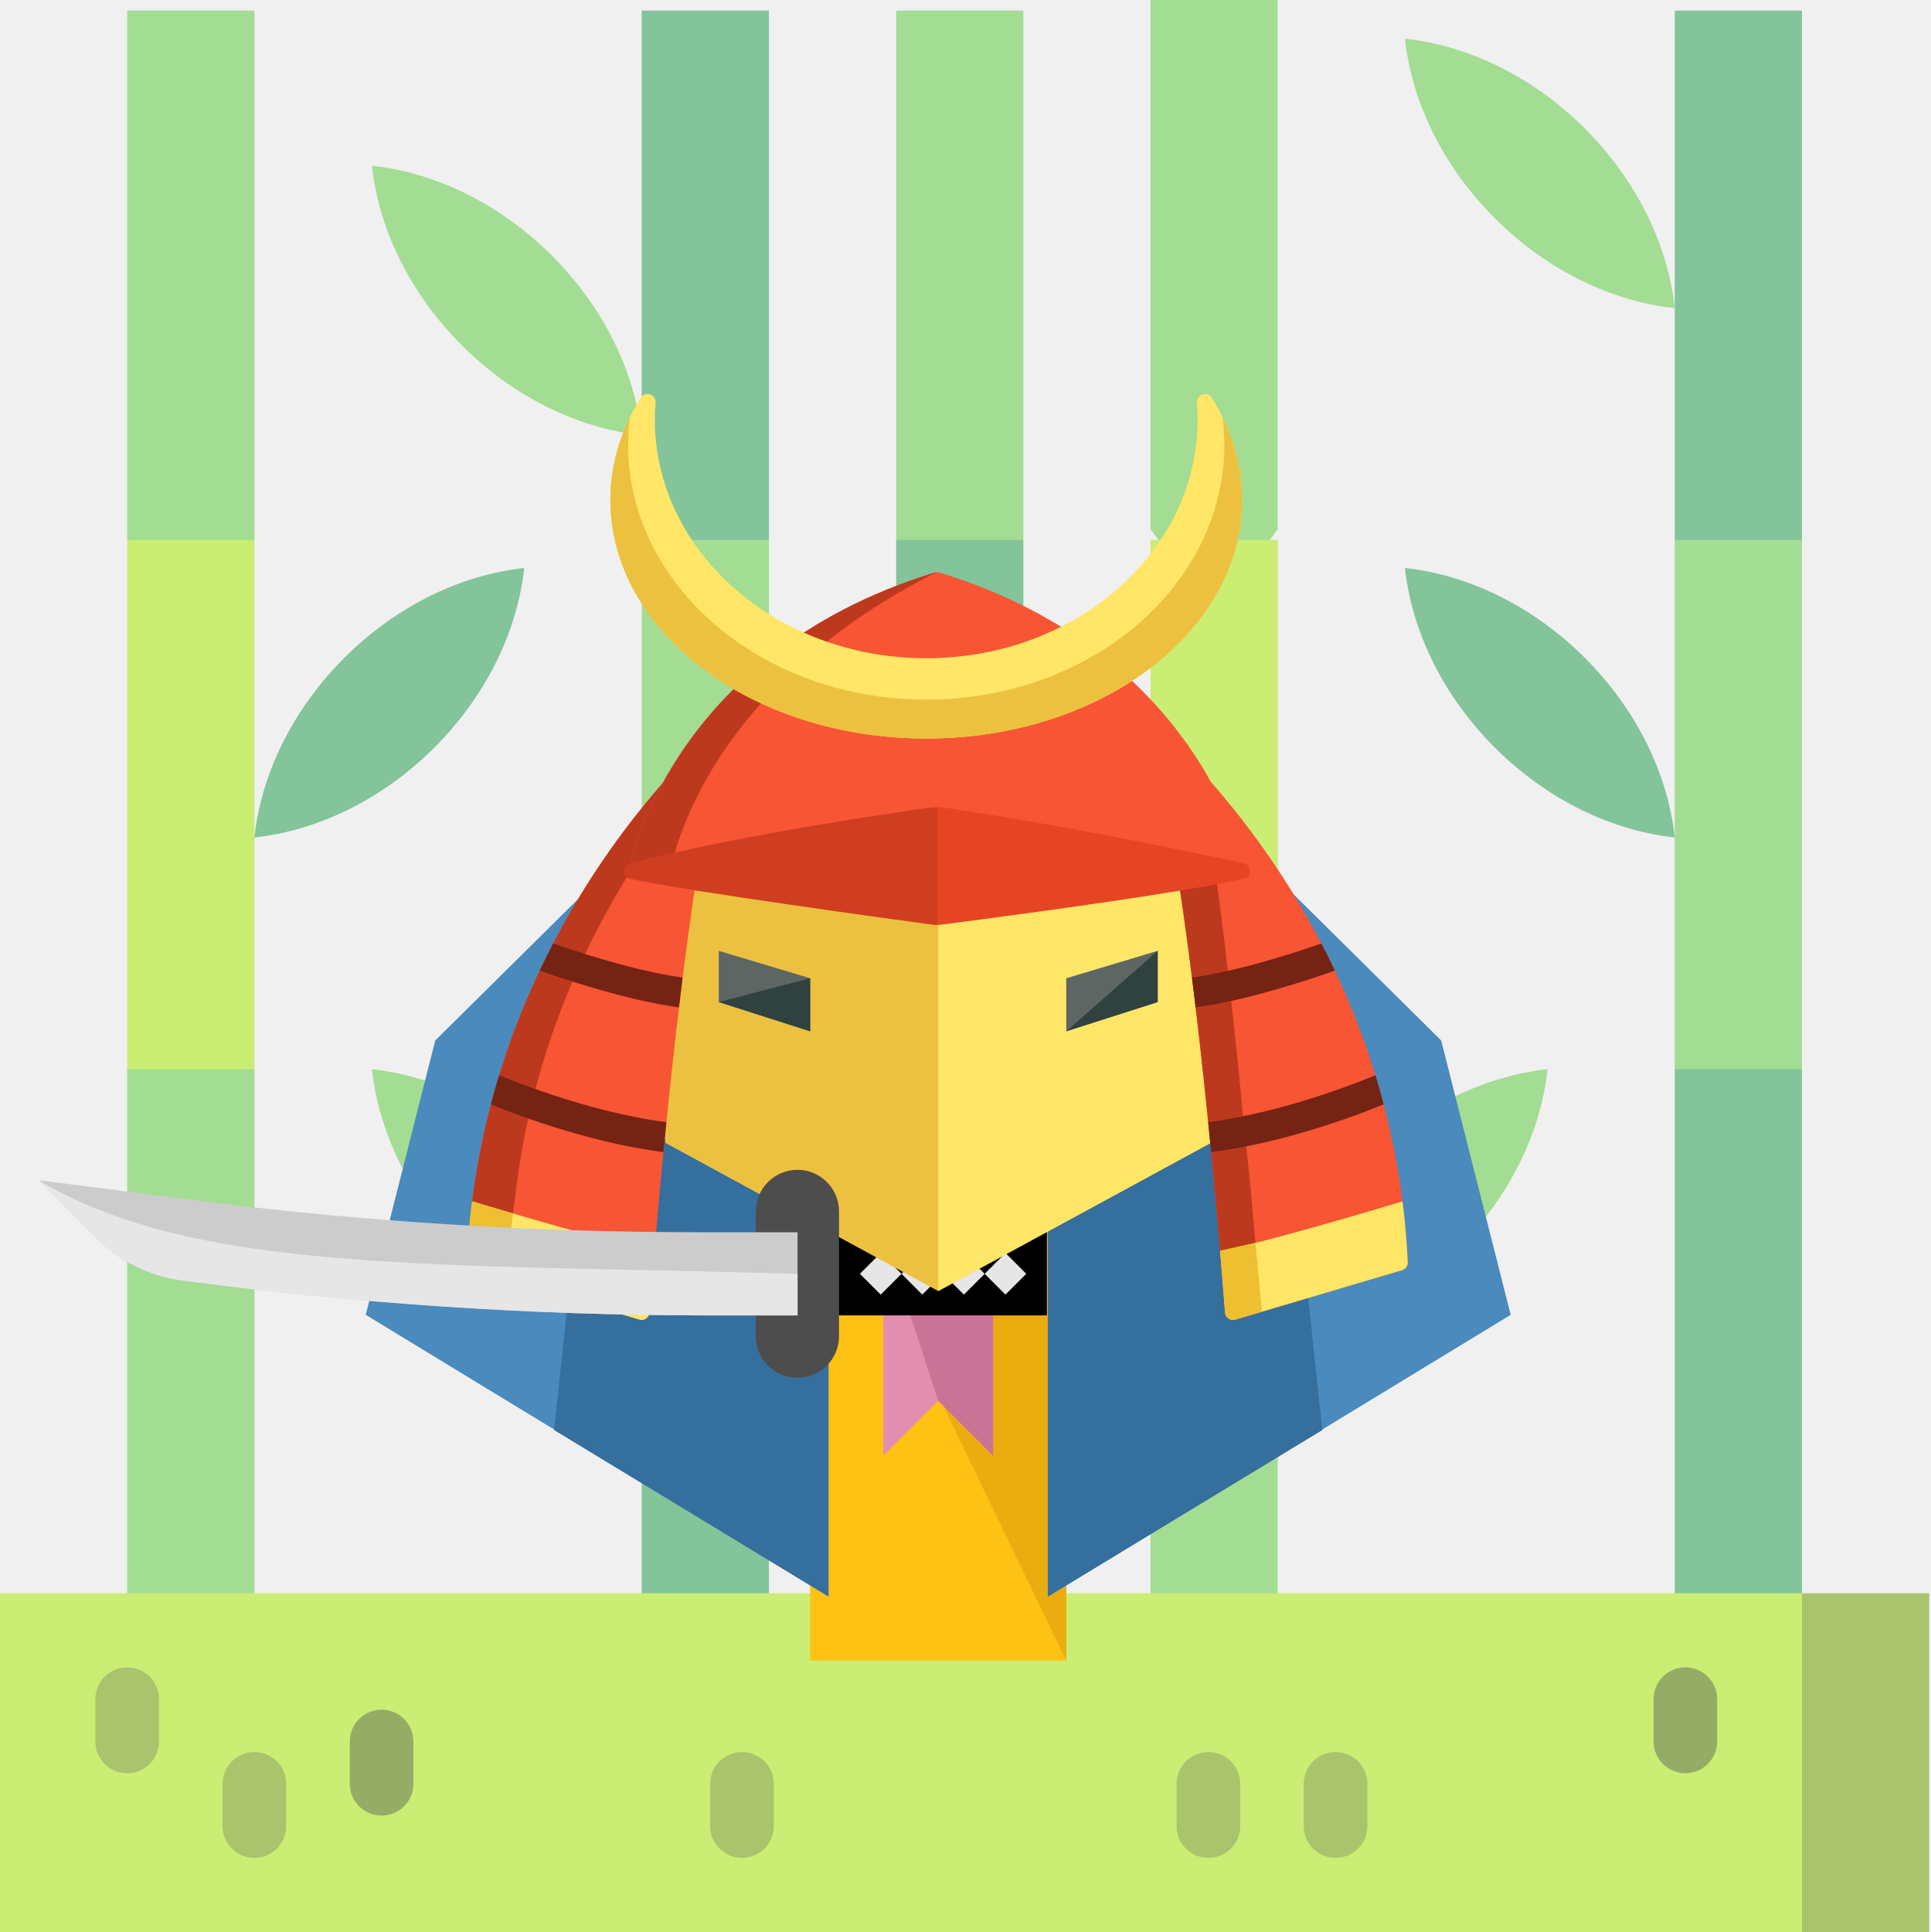
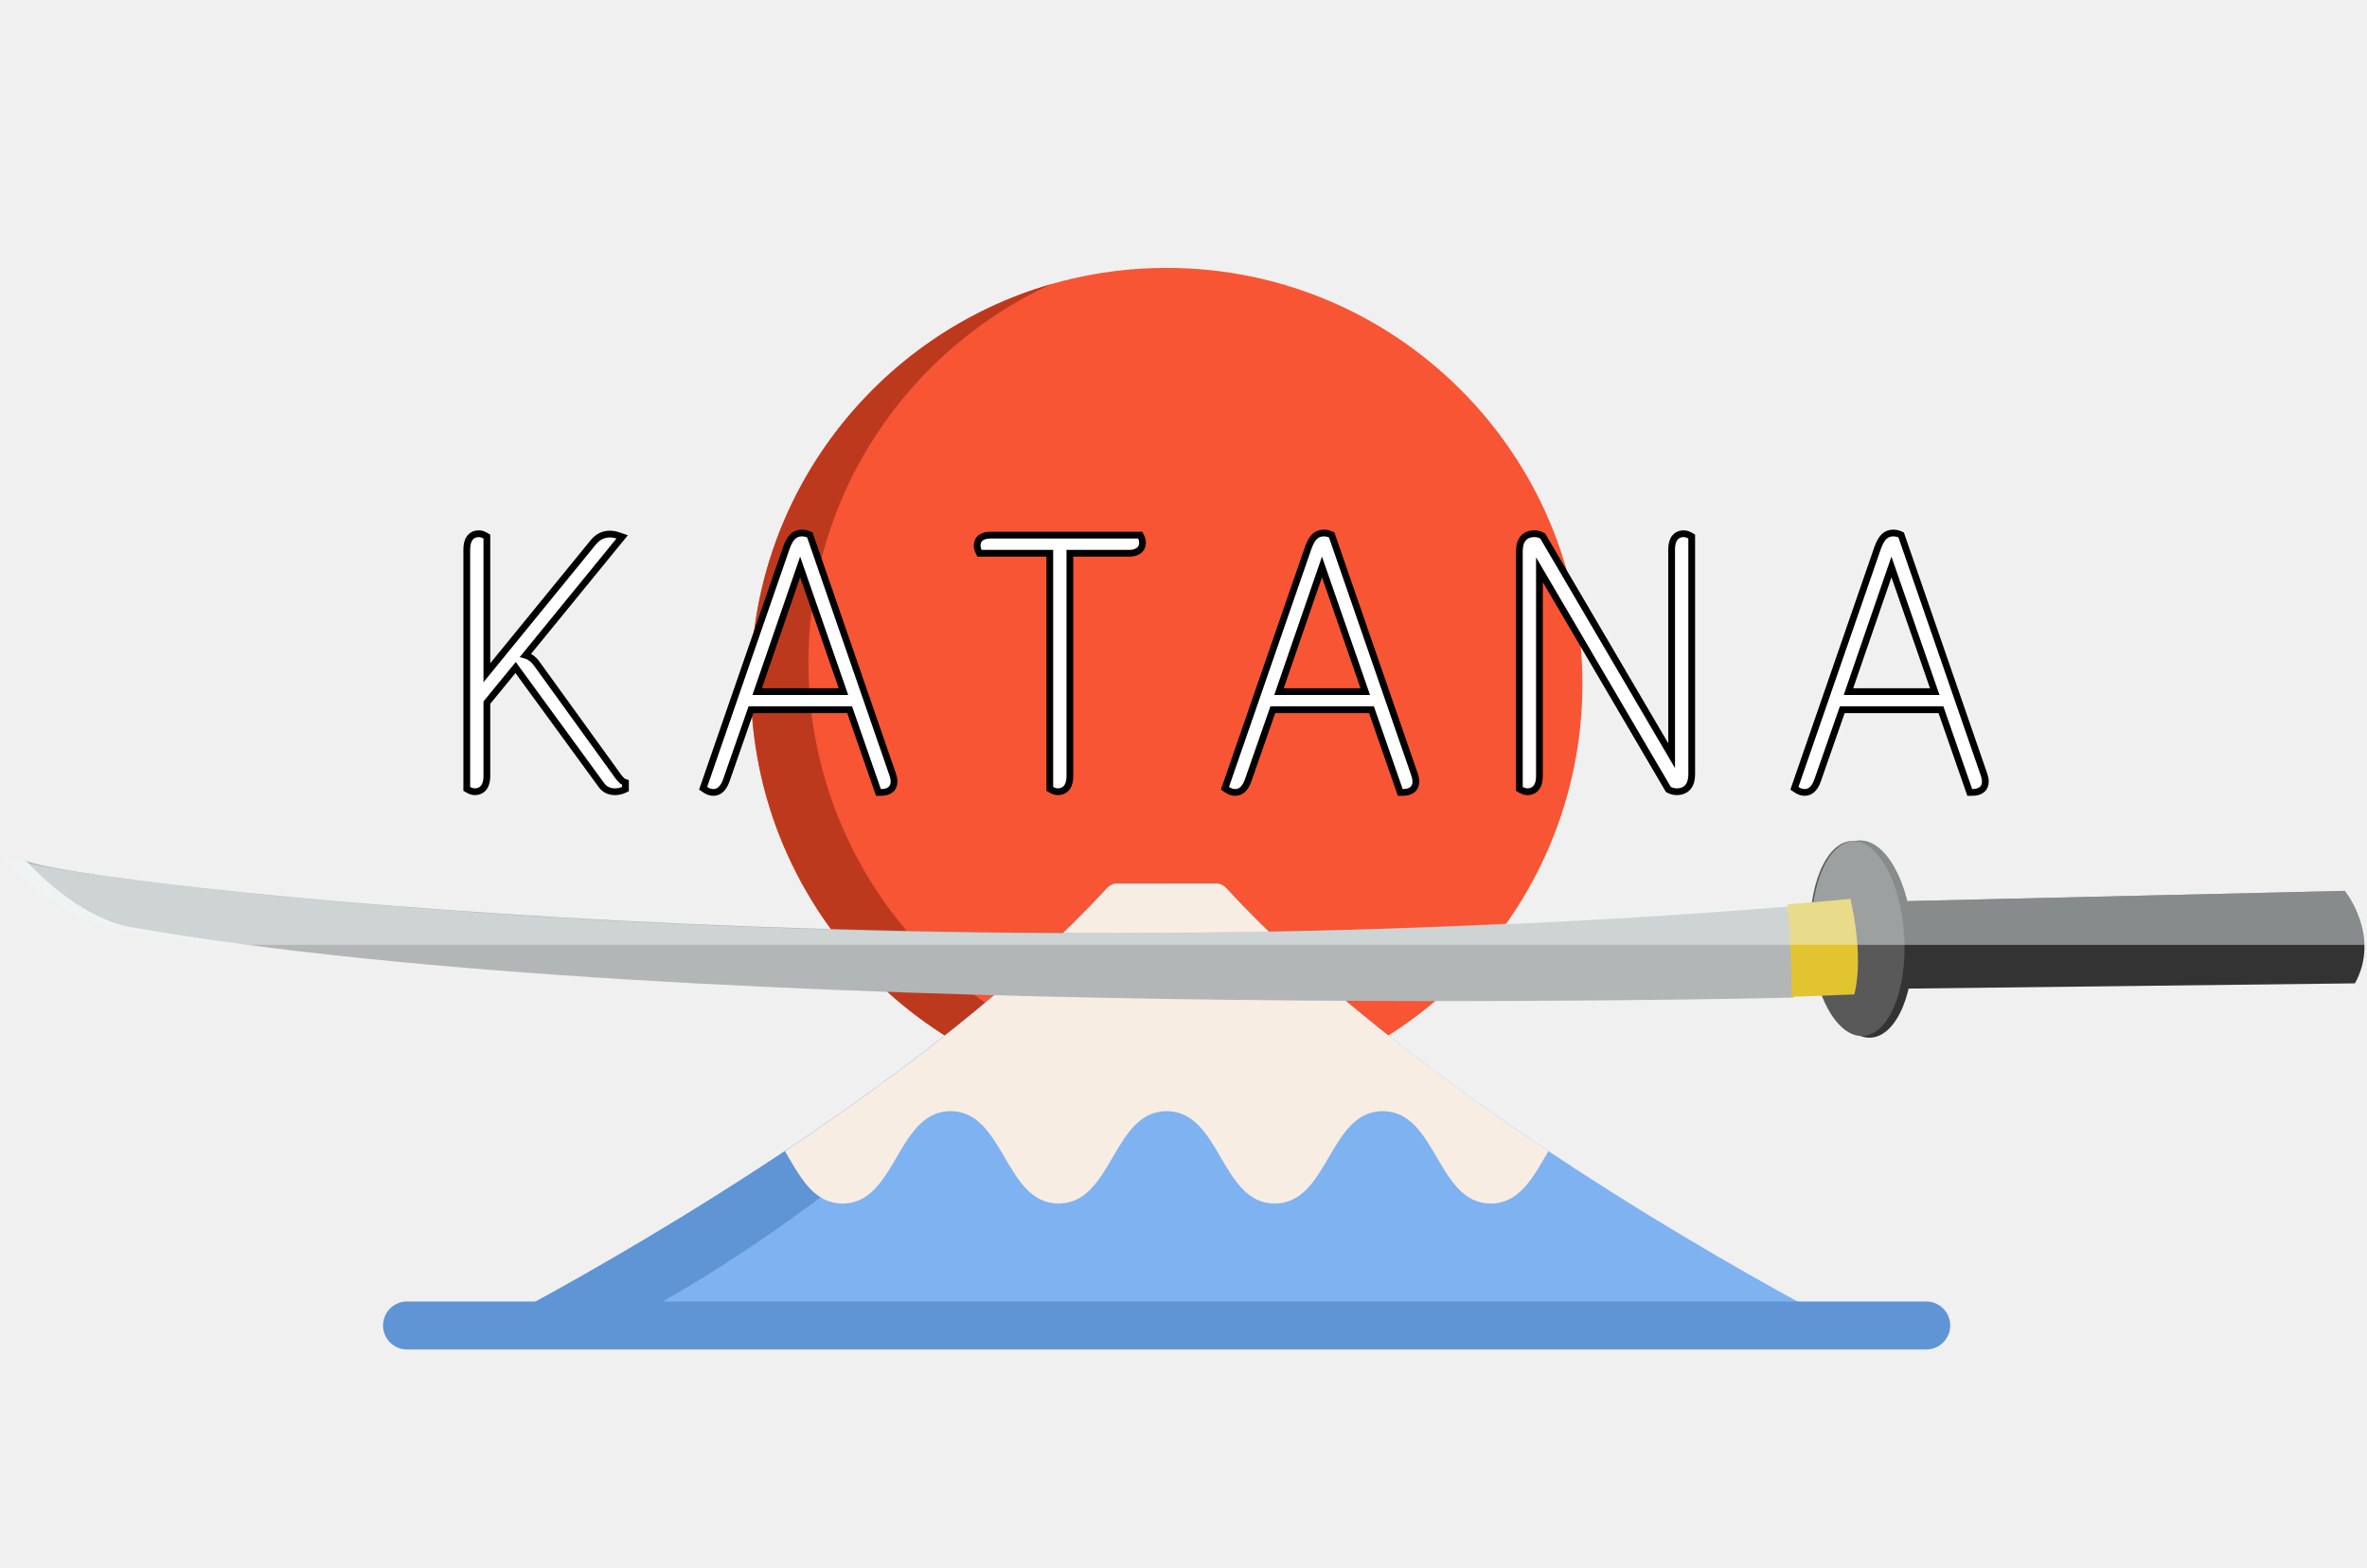
- <svg xmlns="http://www.w3.org/2000/svg" width="1399" height="1400" viewBox="0 0 1399 1400" fill="none">
-   <path d="M184.367 774.793V1219.73H92.184V774.793L138.275 713.426L184.367 774.793Z" fill="#A3DC93" />
-   <path d="M184.367 7.67V391.232L138.275 452.602L92.184 391.232V7.67H184.367Z" fill="#A3DC93" />
-   <path d="M184.367 391.232H92.184V774.793H184.367V391.232Z" fill="#CAED73" />
-   <path d="M1083.38 541.778C1121.58 579.934 1168.63 602.025 1213.74 606.87C1208.89 561.818 1186.77 514.842 1148.56 476.686C1110.35 438.531 1063.31 416.44 1018.19 411.595C1023.05 456.643 1045.16 503.62 1083.38 541.778Z" fill="#83C49A" />
-   <path d="M1083.38 158.216C1121.58 196.372 1168.63 218.463 1213.74 223.308C1208.89 178.257 1186.77 131.28 1148.56 93.125C1110.35 54.969 1063.31 32.878 1018.19 28.033C1023.05 73.082 1045.16 120.058 1083.38 158.216Z" fill="#A3DC93" />
-   <path d="M1056.38 904.98C1018.17 943.135 971.125 965.226 926.01 970.071C930.865 925.02 952.984 878.043 991.193 839.888C1029.4 801.732 1076.44 779.641 1121.56 774.796C1116.7 819.845 1094.59 866.821 1056.38 904.98Z" fill="#A3DC93" />
-   <path d="M334.729 250.272C372.937 288.427 419.979 310.518 465.093 315.364C460.239 270.312 438.12 223.336 399.911 185.18C361.703 147.025 314.661 124.934 269.546 120.088C274.401 165.137 296.52 212.114 334.729 250.272Z" fill="#A3DC93" />
-   <path d="M334.729 904.98C372.937 943.135 419.979 965.226 465.093 970.071C460.239 925.02 438.12 878.043 399.911 839.888C361.703 801.732 314.661 779.644 269.546 774.796C274.401 819.845 296.52 866.821 334.729 904.98Z" fill="#A3DC93" />
-   <path d="M314.732 541.778C276.523 579.934 229.481 602.025 184.367 606.87C189.222 561.818 211.341 514.842 249.549 476.686C287.758 438.531 334.8 416.44 379.914 411.595C375.062 456.643 352.946 503.62 314.732 541.778Z" fill="#83C49A" />
-   <path d="M1305.92 774.793V1219.73H1213.74V774.793L1259.83 713.426L1305.92 774.793Z" fill="#83C49A" />
-   <path d="M1305.92 7.67V391.232L1259.83 452.602L1213.74 391.232V7.67H1305.92Z" fill="#83C49A" />
-   <path d="M1305.91 391.232H1213.73V774.793H1305.91V391.232Z" fill="#A3DC93" />
-   <path d="M926.008 767.123V1212.06H833.824V767.123L879.916 705.753L926.008 767.123Z" fill="#A3DC93" />
-   <path d="M926.008 0V383.562L879.916 444.932L833.824 383.562V0H926.008Z" fill="#A3DC93" />
-   <path d="M926.024 391.232H833.841V774.793H926.024V391.232Z" fill="#CAED73" />
-   <path d="M741.644 774.793V1219.73H649.46V774.793L695.552 713.426L741.644 774.793Z" fill="#A3DC93" />
-   <path d="M741.644 7.67V391.232L695.552 452.602L649.46 391.232V7.67H741.644Z" fill="#A3DC93" />
-   <path d="M741.657 391.232H649.474V774.793H741.657V391.232Z" fill="#83C49A" />
-   <path d="M557.277 774.793V1219.73H465.093V774.793L511.185 713.426L557.277 774.793Z" fill="#83C49A" />
-   <path d="M557.277 7.67V391.232L511.185 452.602L465.093 391.232V7.67H557.277Z" fill="#83C49A" />
-   <path d="M557.293 391.232H465.109V774.793H557.293V391.232Z" fill="#A3DC93" />
-   <path d="M1305.92 1154.52L1213.74 1277.26L1305.92 1400H1398.11V1154.52H1305.92Z" fill="#AAC36D" />
-   <path d="M1305.92 1154.52H0V1400H1305.92V1154.52Z" fill="#CAED73" />
-   <path d="M92.183 1284.93C79.456 1284.93 69.139 1274.63 69.139 1261.92V1231.23C69.139 1218.53 79.456 1208.22 92.183 1208.22C104.91 1208.22 115.228 1218.53 115.228 1231.23V1261.92C115.231 1274.63 104.91 1284.93 92.183 1284.93Z" fill="#AAC36D" />
-   <path d="M184.367 1346.3C171.64 1346.3 161.323 1336 161.323 1323.29V1292.6C161.323 1279.9 171.64 1269.59 184.367 1269.59C197.094 1269.59 207.412 1279.9 207.412 1292.6V1323.29C207.412 1336 197.094 1346.3 184.367 1346.3Z" fill="#AAC36D" />
-   <path d="M276.551 1315.62C263.824 1315.62 253.506 1305.31 253.506 1292.6V1261.92C253.506 1249.21 263.824 1238.91 276.551 1238.91C289.278 1238.91 299.595 1249.21 299.595 1261.92V1292.6C299.595 1305.31 289.278 1315.62 276.551 1315.62Z" fill="#95AC66" />
-   <path d="M1221.42 1284.93C1208.7 1284.93 1198.38 1274.63 1198.38 1261.92V1231.23C1198.38 1218.53 1208.7 1208.22 1221.42 1208.22C1234.15 1208.22 1244.47 1218.53 1244.47 1231.23V1261.92C1244.47 1274.63 1234.15 1284.93 1221.42 1284.93Z" fill="#95AC66" />
-   <path d="M875.737 1346.3C863.01 1346.3 852.693 1336 852.693 1323.29V1292.6C852.693 1279.9 863.01 1269.59 875.737 1269.59C888.464 1269.59 898.782 1279.9 898.782 1292.6V1323.29C898.782 1336 888.464 1346.3 875.737 1346.3Z" fill="#AAC36D" />
-   <path d="M967.921 1346.3C955.194 1346.3 944.876 1336 944.876 1323.29V1292.6C944.876 1279.9 955.194 1269.59 967.921 1269.59C980.648 1269.59 990.965 1279.9 990.965 1292.6V1323.29C990.965 1336 980.648 1346.3 967.921 1346.3Z" fill="#AAC36D" />
-   <path d="M537.734 1346.3C525.007 1346.3 514.69 1336 514.69 1323.29V1292.6C514.69 1279.9 525.007 1269.59 537.734 1269.59C550.461 1269.59 560.779 1279.9 560.779 1292.6V1323.29C560.779 1336 550.461 1346.3 537.734 1346.3Z" fill="#AAC36D" />
-   <path d="M772.735 818.902H587.167V1203.29H772.735V818.902Z" fill="#FFC114" />
-   <path d="M587.167 818.902H772.735V1203.29" fill="#EAAC0F" />
-   <path d="M444.014 626.707L315.442 753.953L265.073 952.777L600.421 1156.9V865.294L445.339 626.707" fill="#4A8ABD" />
-   <path d="M445.339 626.707L600.422 865.294V1156.9L401.598 1036.28" fill="#346F9E" />
-   <path d="M915.888 626.707L1044.46 753.953L1094.83 952.777L759.481 1156.9V865.294L914.563 626.707" fill="#4A8ABD" />
-   <path d="M914.563 626.707L759.481 865.294V1156.9L958.304 1036.28" fill="#346F9E" />
-   <path d="M719.716 893.13L679.951 902.408L640.186 893.13V1054.84L679.951 1015.07L719.716 1054.84V893.13Z" fill="#E28FAF" />
-   <path d="M679.951 1015.07L719.716 1054.84V893.13L679.951 902.408L640.186 893.13" fill="#C97396" />
-   <path d="M445.339 626.707L679.951 512.715L914.562 626.707L877.448 828.181L679.951 935.545L482.453 828.181L445.339 626.707Z" fill="#FFE666" />
-   <path d="M577.93 892.91H758.724V953.175H577.93V892.91Z" fill="black" />
-   <path d="M668.406 907.991L683.475 923.06L668.406 938.128L653.338 923.06L668.406 907.991Z" fill="#E6E6E6" />
-   <path d="M698.543 907.991L713.612 923.06L698.543 938.128L683.475 923.06L698.543 907.991Z" fill="#E6E6E6" />
-   <path d="M728.68 907.991L743.748 923.06L728.68 938.128L713.612 923.06L728.68 907.991Z" fill="#E6E6E6" />
-   <path d="M638.27 907.991L653.338 923.06L638.27 938.128L623.201 923.06L638.27 907.991Z" fill="#E6E6E6" />
-   <path d="M445.339 626.707L679.951 670.448L914.562 626.707L877.448 828.181L679.951 935.545L482.453 828.181L445.339 626.707Z" fill="#EBC13F" />
-   <path d="M577.927 847.701H577.925C561.284 847.701 547.794 861.192 547.794 877.833V968.231C547.794 984.872 561.284 998.362 577.925 998.362H577.927C594.568 998.362 608.058 984.872 608.058 968.231V877.833C608.058 861.192 594.568 847.701 577.927 847.701Z" fill="#4D4D4D" />
-   <path d="M679.951 512.715L914.562 626.707L877.449 828.181L679.951 935.545" fill="#FFE666" />
-   <path d="M587.167 747.326L520.892 726.118V689.004L587.167 708.887V747.326Z" fill="#5E6664" />
-   <path d="M587.167 708.887V747.326L520.892 726.118" fill="#2F423F" />
-   <path d="M772.736 747.326L839.01 726.118V689.004L772.736 708.887V747.326Z" fill="#5E6664" />
-   <path d="M772.736 747.326L839.01 726.118V689.004" fill="#2F423F" />
+ <svg xmlns="http://www.w3.org/2000/svg" width="1752" height="1160" viewBox="0 0 1752 1160" fill="none">
  <g clip-path="url(#clip0)">
-     <path d="M530.33 517.877C516.51 556.723 504.374 631.413 494.706 708.393C494.256 711.993 493.806 715.593 493.37 719.193C492.935 722.794 492.499 726.394 492.064 729.994C488.666 758.404 485.619 786.681 482.947 813.174C482.207 820.549 481.495 827.793 480.828 834.846C480.48 838.36 480.146 841.828 479.827 845.256C477.766 867.06 476.008 886.935 474.571 903.728C472.728 925.589 471.421 942.242 470.754 951.111C470.478 954.799 466.862 957.28 463.307 956.234L462.392 955.959L369.123 928.318L342.499 920.436C339.944 919.683 338.217 917.272 338.333 914.601C339.029 899.518 340.321 884.826 342.136 870.543C345.011 847.811 349.221 826.08 354.447 805.392C354.882 803.65 355.333 801.923 355.797 800.21C357.655 793.068 359.644 786.056 361.763 779.176C370.095 751.84 380.155 726.523 391.188 703.268C392.741 699.957 394.323 696.692 395.921 693.47C397.562 690.159 399.216 686.908 400.901 683.685C443.697 601.36 496.508 548.157 519.154 527.544C526.208 521.143 530.33 517.877 530.33 517.877Z" fill="#F75534" />
-     <path d="M519.153 527.545C516.381 536.574 513.695 547.012 511.081 558.539C485.503 587.964 454.468 629.758 428.017 683.049C411.627 716.017 397.009 753.397 386.528 794.973C381.301 815.658 377.106 837.389 374.232 860.124C373.535 865.67 372.679 872.086 371.779 879.344C370.138 892.684 368.381 908.872 367.263 927.771L342.495 920.437C339.939 919.68 338.213 917.273 338.337 914.61C338.65 907.846 339.082 901.167 339.639 894.557C340.016 889.941 340.438 885.368 340.931 880.824C341.308 877.369 341.701 873.942 342.136 870.546C345.011 847.814 349.221 826.083 354.447 805.395C364.927 763.819 379.531 726.439 395.921 693.471C439.529 605.572 495.621 548.973 519.153 527.545Z" fill="#BD391E" />
-     <path d="M474.311 906.793C473.469 916.78 472.758 925.403 472.177 932.588C471.541 940.592 471.065 946.803 470.743 951.112C470.466 954.804 466.854 957.287 463.303 956.234L377.717 930.876L342.495 920.435C339.939 919.679 338.214 917.272 338.338 914.609C338.651 907.846 339.084 901.166 339.64 894.556C340.293 886.44 341.135 878.428 342.138 870.545H342.151C342.151 870.545 358.512 875.508 380.707 881.941C409.711 890.345 448.703 901.235 474.311 906.793Z" fill="#FFE666" />
-     <path d="M371.779 879.342C370.138 892.682 368.381 908.869 367.263 927.768L342.495 920.435C339.939 919.679 338.213 917.272 338.337 914.608C338.65 907.845 339.082 901.166 339.639 894.556C340.016 889.939 340.438 885.367 340.931 880.823C341.308 877.368 341.701 873.941 342.136 870.545H342.15C342.15 870.545 354.258 874.218 371.779 879.342Z" fill="#EDBF31" />
-     <path d="M1020.24 914.604C1020.36 917.275 1018.63 919.685 1016.07 920.439L914.586 950.503L895.25 956.237C891.709 957.296 888.094 954.815 887.804 951.127C887.05 941.299 885.597 922.674 884 903.729C882.563 886.933 880.806 867.06 878.744 845.258C878.426 841.831 878.092 838.363 877.743 834.848C877.074 827.793 876.364 820.55 875.624 813.176C872.953 786.682 869.903 758.404 866.507 729.995C866.071 726.395 865.636 722.795 865.2 719.195C864.765 715.595 864.315 711.98 863.865 708.395C854.792 636.145 843.54 565.914 830.781 525.442C829.939 522.785 829.097 520.26 828.241 517.879C828.241 517.879 901.536 575.756 957.672 683.687C959.356 686.894 961.011 690.161 962.652 693.472C964.25 696.694 965.832 699.96 967.385 703.271C978.419 726.527 988.477 751.844 996.81 779.178C998.929 786.059 1000.92 793.07 1002.78 800.212C1003.24 801.925 1003.69 803.653 1004.13 805.395C1009.35 826.08 1013.56 847.811 1016.44 870.546C1018.25 884.829 1019.54 899.521 1020.24 914.604Z" fill="#F75534" />
-     <path d="M914.586 950.503L895.25 956.238C891.705 957.291 888.093 954.813 887.81 951.127C887.084 941.654 885.714 924.066 884.217 906.241C884.145 905.414 884.072 904.573 884 903.729C882.563 886.933 880.806 867.06 878.744 845.258C875.129 807.108 870.57 763.035 865.2 719.195C855.909 643.216 844.181 567.932 830.782 525.441C839.421 533.179 853.762 546.795 870.717 566.028C876.682 600.404 882.112 639.324 886.903 678.446C892.26 722.286 896.832 766.359 900.447 804.509C902.507 826.313 905.034 846.042 906.471 862.837C907.414 873.999 908.634 887.515 909.839 900.552C912.234 926.464 914.586 950.503 914.586 950.503Z" fill="#BD391E" />
-     <path d="M1020.24 914.604C1020.36 917.269 1018.63 919.68 1016.07 920.438L920.569 948.733L895.269 956.236C891.721 957.288 888.106 954.805 887.829 951.115C887.213 942.94 886.048 927.922 884.263 906.795C894.003 904.676 905.676 901.802 918 898.579C962.885 886.821 1016.42 870.547 1016.42 870.547H1016.44C1018.24 884.837 1019.53 899.521 1020.24 914.604Z" fill="#FFE666" />
-     <path d="M914.586 950.503L895.25 956.238C891.705 957.291 888.093 954.813 887.81 951.127C887.084 941.654 885.714 924.066 884.217 906.241C893.668 904.181 902.972 902.133 909.839 900.55C912.234 926.464 914.586 950.503 914.586 950.503Z" fill="#EDBF31" />
-     <path d="M903.075 631.674H455.207C455.207 631.674 483.369 474.357 677.428 414.896C677.805 414.779 678.198 414.707 678.589 414.664C679.359 414.592 680.142 414.664 680.883 414.896C874.898 474.357 903.075 631.674 903.075 631.674Z" fill="#F75534" />
-     <path d="M678.588 414.664C504.563 502.489 485.808 631.674 485.808 631.674H455.207C455.207 631.674 483.369 474.357 677.428 414.896C677.805 414.78 678.198 414.707 678.588 414.664Z" fill="#BD391E" />
-     <path d="M900.177 362.296C900.177 457.77 797.693 535.166 671.258 535.166C544.84 535.166 442.338 457.77 442.338 362.296C442.338 335.764 450.251 310.63 464.395 288.167C467.651 282.998 475.59 285.698 475.101 291.787C474.773 295.856 474.608 299.965 474.608 304.106C474.608 399.581 562.658 476.976 671.258 476.976C779.877 476.976 867.927 399.581 867.927 304.106C867.927 299.971 867.762 295.873 867.435 291.816C866.948 285.727 874.889 283.027 878.142 288.199C892.273 310.656 900.177 335.776 900.177 362.296Z" fill="#FFE666" />
-     <path d="M886.076 302.481C886.885 308.98 887.312 315.578 887.312 322.26C887.312 424.283 790.586 506.989 671.256 506.989C551.943 506.989 455.2 424.284 455.2 322.26C455.2 315.578 455.628 308.983 456.436 302.485C447.334 321.124 442.338 341.266 442.338 362.296C442.338 457.77 544.84 535.166 671.258 535.166C797.693 535.166 900.177 457.77 900.177 362.296C900.177 341.265 895.182 321.122 886.076 302.481Z" fill="#EBC13F" />
-     <path d="M901.377 636.827C856.027 646.713 758.722 660.068 682.219 670.041C681.232 670.171 680.273 670.245 679.286 670.245C678.227 670.245 677.153 670.173 676.092 670.028C652.328 666.804 497.552 645.668 457.124 636.871C451.158 635.579 450.997 627.101 456.92 625.578C536.37 605.007 648.641 588.822 673.944 585.309C674.613 585.207 675.221 585.121 675.773 585.049C678.037 584.729 680.301 584.729 682.567 585.049C699.697 587.458 780.351 599.317 901.346 625.58C907.386 626.883 907.416 635.507 901.377 636.827Z" fill="#E64524" />
-     <path d="M679.286 585.046V670.245C678.227 670.245 677.152 670.173 676.092 670.028C652.328 666.804 497.552 645.668 457.124 636.871C451.158 635.579 450.997 627.101 456.92 625.578C536.37 605.007 648.641 588.822 673.944 585.309L679.286 585.046Z" fill="#CF3E21" />
-     <path d="M1002.77 800.211C992.904 804.348 936.027 827.401 878.076 834.82C877.959 834.833 877.859 834.848 877.742 834.848C877.073 827.793 876.363 820.55 875.623 813.176C934.822 805.54 994.993 779.859 995.588 779.613C995.994 779.438 996.401 779.294 996.807 779.177C998.928 786.059 1000.92 793.07 1002.77 800.211Z" fill="#752313" />
-     <path d="M967.384 703.27C967.05 703.444 966.715 703.575 966.368 703.705C964.06 704.534 909.55 724.159 866.667 729.98C866.608 729.995 866.566 729.995 866.507 729.995C866.071 726.395 865.636 722.795 865.2 719.195C864.765 715.595 864.315 711.98 863.865 708.395C900.94 703.343 949.281 686.648 957.671 683.687C959.354 686.894 961.01 690.161 962.651 693.472C964.248 696.694 965.83 699.96 967.384 703.27Z" fill="#752313" />
-     <path d="M482.948 813.176C482.208 820.55 481.497 827.794 480.829 834.848C480.712 834.848 480.612 834.834 480.495 834.82C422.544 827.401 365.668 804.349 355.796 800.211C357.654 793.07 359.643 786.057 361.762 779.177C362.168 779.294 362.574 779.437 362.98 779.613C363.578 779.86 423.749 805.539 482.948 813.176Z" fill="#752313" />
-     <path d="M494.706 708.393C494.256 711.993 493.806 715.593 493.37 719.194C492.935 722.794 492.499 726.394 492.064 729.994C492.005 729.994 491.962 729.994 491.904 729.979C449.022 724.157 394.512 704.531 392.203 703.704C391.855 703.573 391.521 703.444 391.187 703.268C392.739 699.957 394.322 696.692 395.92 693.47C397.561 690.159 399.215 686.908 400.9 683.685C409.289 686.648 457.631 703.342 494.706 708.393Z" fill="#752313" />
+     <path d="M863.516 813.799C1033.48 813.799 1171.27 676.012 1171.27 506.043C1171.27 336.075 1033.48 198.288 863.516 198.288C693.547 198.288 555.76 336.075 555.76 506.043C555.76 676.012 693.547 813.799 863.516 813.799Z" fill="#F75534" />
+     <path d="M906.128 798.023C736.158 798.023 598.372 660.237 598.372 490.268C598.372 365.93 672.116 258.825 778.244 210.273C649.756 247.245 555.758 365.665 555.758 506.05C555.758 676.02 693.544 813.806 863.513 813.806C909.143 813.806 952.448 803.862 991.394 786.047C964.32 793.839 935.712 798.023 906.128 798.023Z" fill="#BD391E" />
+     <path d="M1325.86 981.029H401.172C391.348 981.029 388.009 967.961 396.602 963.251C478.797 918.389 693.419 794.269 819.694 657.034C821.493 655.069 824.003 653.979 826.631 653.979H900.398C903.026 653.979 905.534 655.069 907.335 657.034C1033.61 794.269 1248.23 918.389 1330.43 963.251C1339.02 967.961 1335.68 981.029 1325.86 981.029Z" fill="#7FB2F0" />
+     <path d="M1007.63 456.657C1005.43 458.207 1003.3 459.852 1001.24 461.578C1003 461.907 1004.74 462.283 1006.46 462.725C1006.77 460.676 1007.18 458.66 1007.63 456.657Z" fill="#DBD2CA" />
+     <path d="M863.516 653.979C736.271 790.103 586.536 916.162 457.219 981.029H401.172C391.348 981.029 388.009 967.961 396.602 963.251C478.797 918.389 693.419 794.269 819.694 657.034C821.493 655.069 824.003 653.979 826.631 653.979H863.516Z" fill="#5F95D4" />
+     <path d="M1146.15 851.984C1135.14 870.474 1125.22 890.76 1103.45 890.76C1063.46 890.76 1063.46 822.39 1023.5 822.39C983.517 822.39 983.517 890.76 943.531 890.76C903.522 890.76 903.522 822.39 863.561 822.39C823.577 822.39 823.577 890.76 783.591 890.76C743.583 890.76 743.583 822.39 703.622 822.39C698.295 822.39 693.678 823.598 689.584 825.727C685.465 827.834 681.842 830.864 678.575 834.464C660.772 854.089 652.937 890.76 623.652 890.76C617.852 890.76 612.904 889.317 608.549 886.854C608.171 886.641 607.792 886.403 607.412 886.145C596.025 879.162 588.757 865.075 580.945 851.936C663.661 796.825 753.737 728.716 819.692 657.034C821.491 655.092 824.001 653.979 826.629 653.979H900.396C903.024 653.979 905.532 655.092 907.333 657.034C973.313 728.741 1063.41 796.872 1146.15 851.984Z" fill="#F7EDE3" />
+     <path d="M1425.76 998.783H301.271C291.466 998.783 283.516 990.833 283.516 981.027C283.516 971.221 291.466 963.271 301.271 963.271H1425.76C1435.57 963.271 1443.52 971.221 1443.52 981.027C1443.52 990.833 1435.57 998.783 1425.76 998.783Z" fill="#5F95D4" />
  </g>
-   <path d="M577.996 953.197L513.786 953.196C449.877 953.197 386.034 951.078 322.257 946.84C258.509 942.611 194.942 936.273 131.557 927.825C108.37 924.734 86.845 914.097 70.305 897.557L28 855.252L138.706 869.445C260.666 885.08 383.5 892.922 506.459 892.923L577.996 892.923L577.996 953.197Z" fill="#CCCCCC" />
-   <path d="M577.996 953.197L513.786 953.196C449.877 953.197 386.034 951.078 322.257 946.84C258.509 942.611 194.942 936.273 131.557 927.825C108.37 924.734 86.845 914.097 70.305 897.557L28 855.252C141.013 923.06 314.299 915.526 577.996 923.06V953.197Z" fill="#E6E6E6" />
+   <path d="M1410.35 666.99L1735.63 659.362C1735.63 659.362 1762.53 692.463 1743.08 727.813L1408.65 731.73L1402.26 666.778C1410.35 666.99 1410.35 666.99 1410.35 666.99Z" fill="#333333" />
+   <path d="M1323.12 670.976C1323.12 670.976 1331.82 735.013 1327.11 738.36C1327.11 738.36 508.672 758.451 97.568 686.311C97.568 686.311 61.994 683.289 18.125 635.859C16.914 648.822 644.422 726.176 1323.12 670.976Z" fill="#B3B6B7" />
+   <path d="M1384.77 767.985C1365.26 769.154 1347.48 737.448 1345.07 697.167C1342.66 656.887 1356.52 623.286 1376.03 622.117C1395.55 620.948 1413.32 652.654 1415.73 692.934C1418.15 733.214 1404.28 766.816 1384.77 767.985Z" fill="#333333" />
+   <path d="M1379.04 766.752C1359.85 767.902 1342.36 736.532 1339.97 696.685C1337.59 656.838 1351.21 623.604 1370.4 622.454C1389.59 621.305 1407.08 652.675 1409.47 692.522C1411.85 732.369 1398.23 765.603 1379.04 766.752Z" fill="#595959" />
+   <path d="M1323.13 669.449L1369.62 665.312C1369.62 665.312 1380 706.172 1372.54 735.988L1326.09 737.812C1326.09 737.812 1326.58 712.378 1323.13 669.449Z" fill="#E2C430" />
+   <path opacity="0.45" d="M166.066 699.297C136.062 695.338 107.442 691.021 80.576 686.306C80.576 686.306 43.869 679.887 0 632.457C0.02 647.249 630.73 727.334 1307.12 671.057L1342.32 667.602C1346.17 641.859 1357.33 623.364 1371.56 622.51C1372.5 622.454 1373.44 622.498 1374.37 622.597C1375.3 622.387 1376.24 622.229 1377.19 622.173C1392.23 621.272 1406.23 639.914 1412.97 666.95L1736.77 659.355C1736.77 659.355 1750.7 676.502 1751.26 699.295L166.066 699.297Z" fill="#F0F6F7" />
+   <path d="M454.994 571.051L454.97 571.015L454.944 570.979L397.829 491.95C396.207 489.585 394.442 487.711 392.484 486.568C391.424 485.789 390.275 485.237 389.051 484.916L458.231 400.157L460.514 397.36L457.093 396.207C455.264 395.59 453.348 395.288 451.36 395.288C446.565 395.288 442.509 397.338 439.311 401.178L439.303 401.188L439.295 401.198L360.369 497.927V398.576V397.133L359.119 396.411C357.655 395.565 356.097 395.025 354.492 395.025C351.66 395.025 349.209 396.076 347.581 398.381C346.066 400.527 345.5 403.435 345.5 406.718V582.424V583.867L346.749 584.589C348.214 585.435 349.771 585.975 351.376 585.975C354.209 585.975 356.66 584.924 358.287 582.619C359.803 580.473 360.369 577.565 360.369 574.282V520.021L381.646 494.058L444.902 580.714C447.284 584.195 450.742 585.975 454.996 585.975C457.352 585.975 459.532 585.577 461.474 584.704L462.949 584.041V582.424V580.848V579.163L461.387 578.531C461.08 578.407 460.338 577.902 459.13 576.554C457.983 575.274 456.606 573.453 454.994 571.051ZM521.062 581.606L520.433 583.422L522.027 584.497C523.911 585.768 525.948 586.5 528.099 586.5C532.946 586.5 535.936 582.467 537.734 577.199C537.735 577.196 537.736 577.193 537.737 577.19L555.844 525.305H628.903L649.614 584.822L650.198 586.5H651.975C654.644 586.5 657.102 586.006 658.94 584.613C660.907 583.121 661.747 580.923 661.747 578.485C661.747 576.918 661.417 575.245 660.842 573.5L660.836 573.482L660.83 573.465L599.801 396.971L599.442 395.931L598.433 395.494C596.892 394.826 595.253 394.5 593.543 394.5C590.838 394.5 588.454 395.44 586.571 397.343C584.805 399.13 583.357 401.899 582.104 405.337L582.098 405.355L582.091 405.374L521.062 581.606ZM844.628 397.468L843.94 396.076H842.387H733.313C730.629 396.076 728.197 396.554 726.264 397.776L726.199 397.817L726.136 397.862C724.156 399.293 723.282 401.432 723.282 403.829C723.282 405.306 723.65 406.733 724.32 408.088L725.008 409.48H726.561H777.04V582.424V583.867L778.289 584.589C779.754 585.435 781.311 585.975 782.916 585.975C785.748 585.975 788.199 584.924 789.827 582.619C791.342 580.473 791.908 577.565 791.908 574.282V409.48H835.635C838.254 409.48 840.667 409.026 842.489 407.739C844.613 406.367 845.666 404.24 845.666 401.728C845.666 400.25 845.298 398.823 844.628 397.468ZM907.313 581.606L906.684 583.422L908.277 584.497C910.162 585.768 912.199 586.5 914.35 586.5C919.197 586.5 922.187 582.466 923.985 577.197C923.986 577.195 923.987 577.192 923.987 577.19L942.095 525.305H1015.15L1035.86 584.822L1036.45 586.5H1038.23C1040.89 586.5 1043.35 586.006 1045.19 584.613C1047.16 583.121 1048 580.923 1048 578.485C1048 576.918 1047.67 575.245 1047.09 573.5L1047.09 573.482L1047.08 573.465L986.052 396.971L985.692 395.931L984.683 395.494C983.142 394.826 981.504 394.5 979.794 394.5C977.089 394.5 974.704 395.439 972.822 397.343C971.056 399.13 969.607 401.899 968.355 405.337L968.348 405.355L968.342 405.374L907.313 581.606ZM1124.6 582.424V583.867L1125.84 584.589C1127.31 585.435 1128.87 585.975 1130.47 585.975C1133.3 585.975 1135.76 584.924 1137.38 582.619C1138.9 580.473 1139.46 577.565 1139.46 574.282V421.695L1234.53 583.689L1234.9 584.323L1235.56 584.655C1237.3 585.533 1239.15 585.975 1241.1 585.975C1244.49 585.975 1247.44 584.911 1249.47 582.429C1251.41 580.044 1252.17 576.747 1252.17 572.969V398.576V397.133L1250.92 396.411C1249.46 395.565 1247.9 395.025 1246.3 395.025C1243.46 395.025 1241.01 396.076 1239.39 398.381C1237.87 400.527 1237.3 403.435 1237.3 406.718V559.305L1142.24 397.31L1141.86 396.677L1141.21 396.345C1139.47 395.467 1137.61 395.025 1135.67 395.025C1132.27 395.025 1129.33 396.089 1127.3 398.571C1125.36 400.956 1124.6 404.253 1124.6 408.031V582.424ZM1328.82 581.606L1328.19 583.422L1329.78 584.497C1331.66 585.768 1333.7 586.5 1335.85 586.5C1340.7 586.5 1343.69 582.466 1345.49 577.197C1345.49 577.195 1345.49 577.192 1345.49 577.19L1363.6 525.305H1436.66L1457.37 584.822L1457.95 586.5H1459.73C1462.4 586.5 1464.86 586.006 1466.69 584.613C1468.66 583.121 1469.5 580.923 1469.5 578.485C1469.5 576.918 1469.17 575.245 1468.6 573.5L1468.59 573.482L1468.58 573.465L1407.55 396.971L1407.2 395.931L1406.19 395.494C1404.65 394.826 1403.01 394.5 1401.3 394.5C1398.59 394.5 1396.21 395.439 1394.32 397.343C1392.56 399.13 1391.11 401.899 1389.86 405.337L1389.85 405.355L1389.84 405.374L1328.82 581.606ZM560.432 511.9L592.253 419.615L624.308 511.9H560.432ZM946.683 511.9L978.504 419.615L1010.56 511.9H946.683ZM1368.19 511.9L1400.01 419.615L1432.06 511.9H1368.19Z" fill="white" stroke="black" stroke-width="5" />
  <defs>
    <clipPath id="clip0">
-       <rect width="681.919" height="681.919" fill="white" transform="translate(338.326 280)" />
+       <rect width="1160" height="1160" fill="white" transform="translate(283.516)" />
    </clipPath>
  </defs>
</svg>
